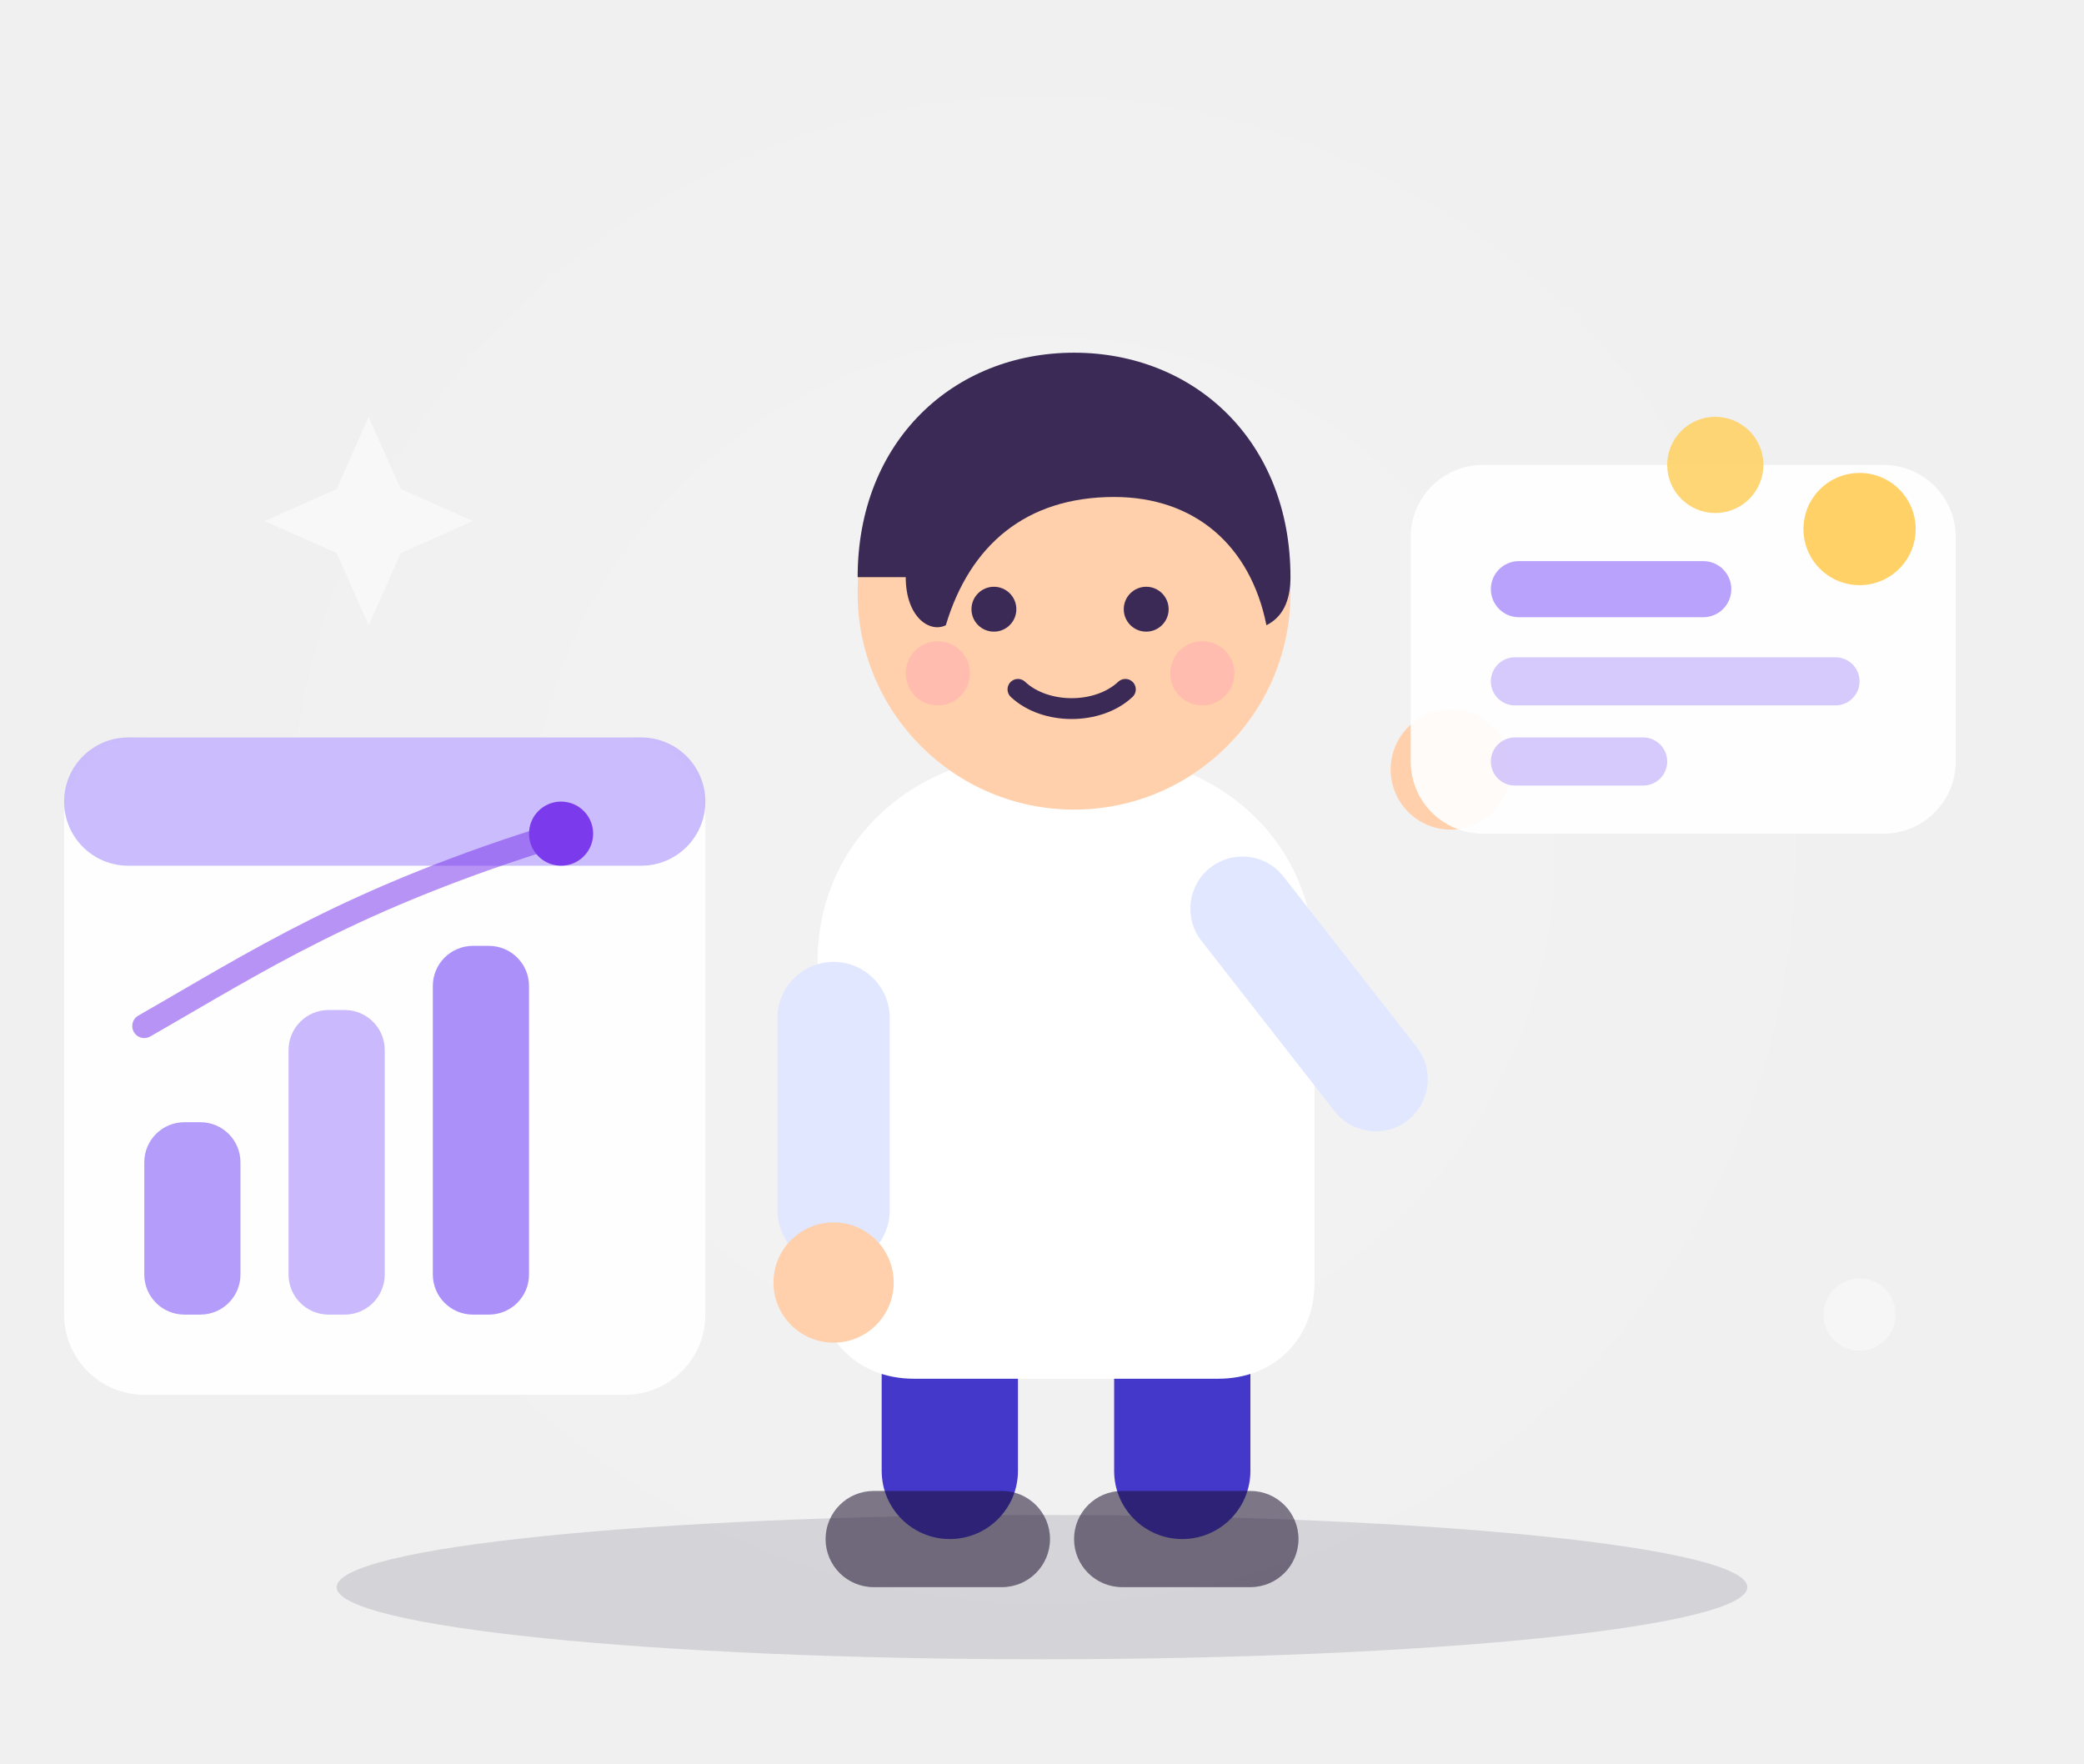
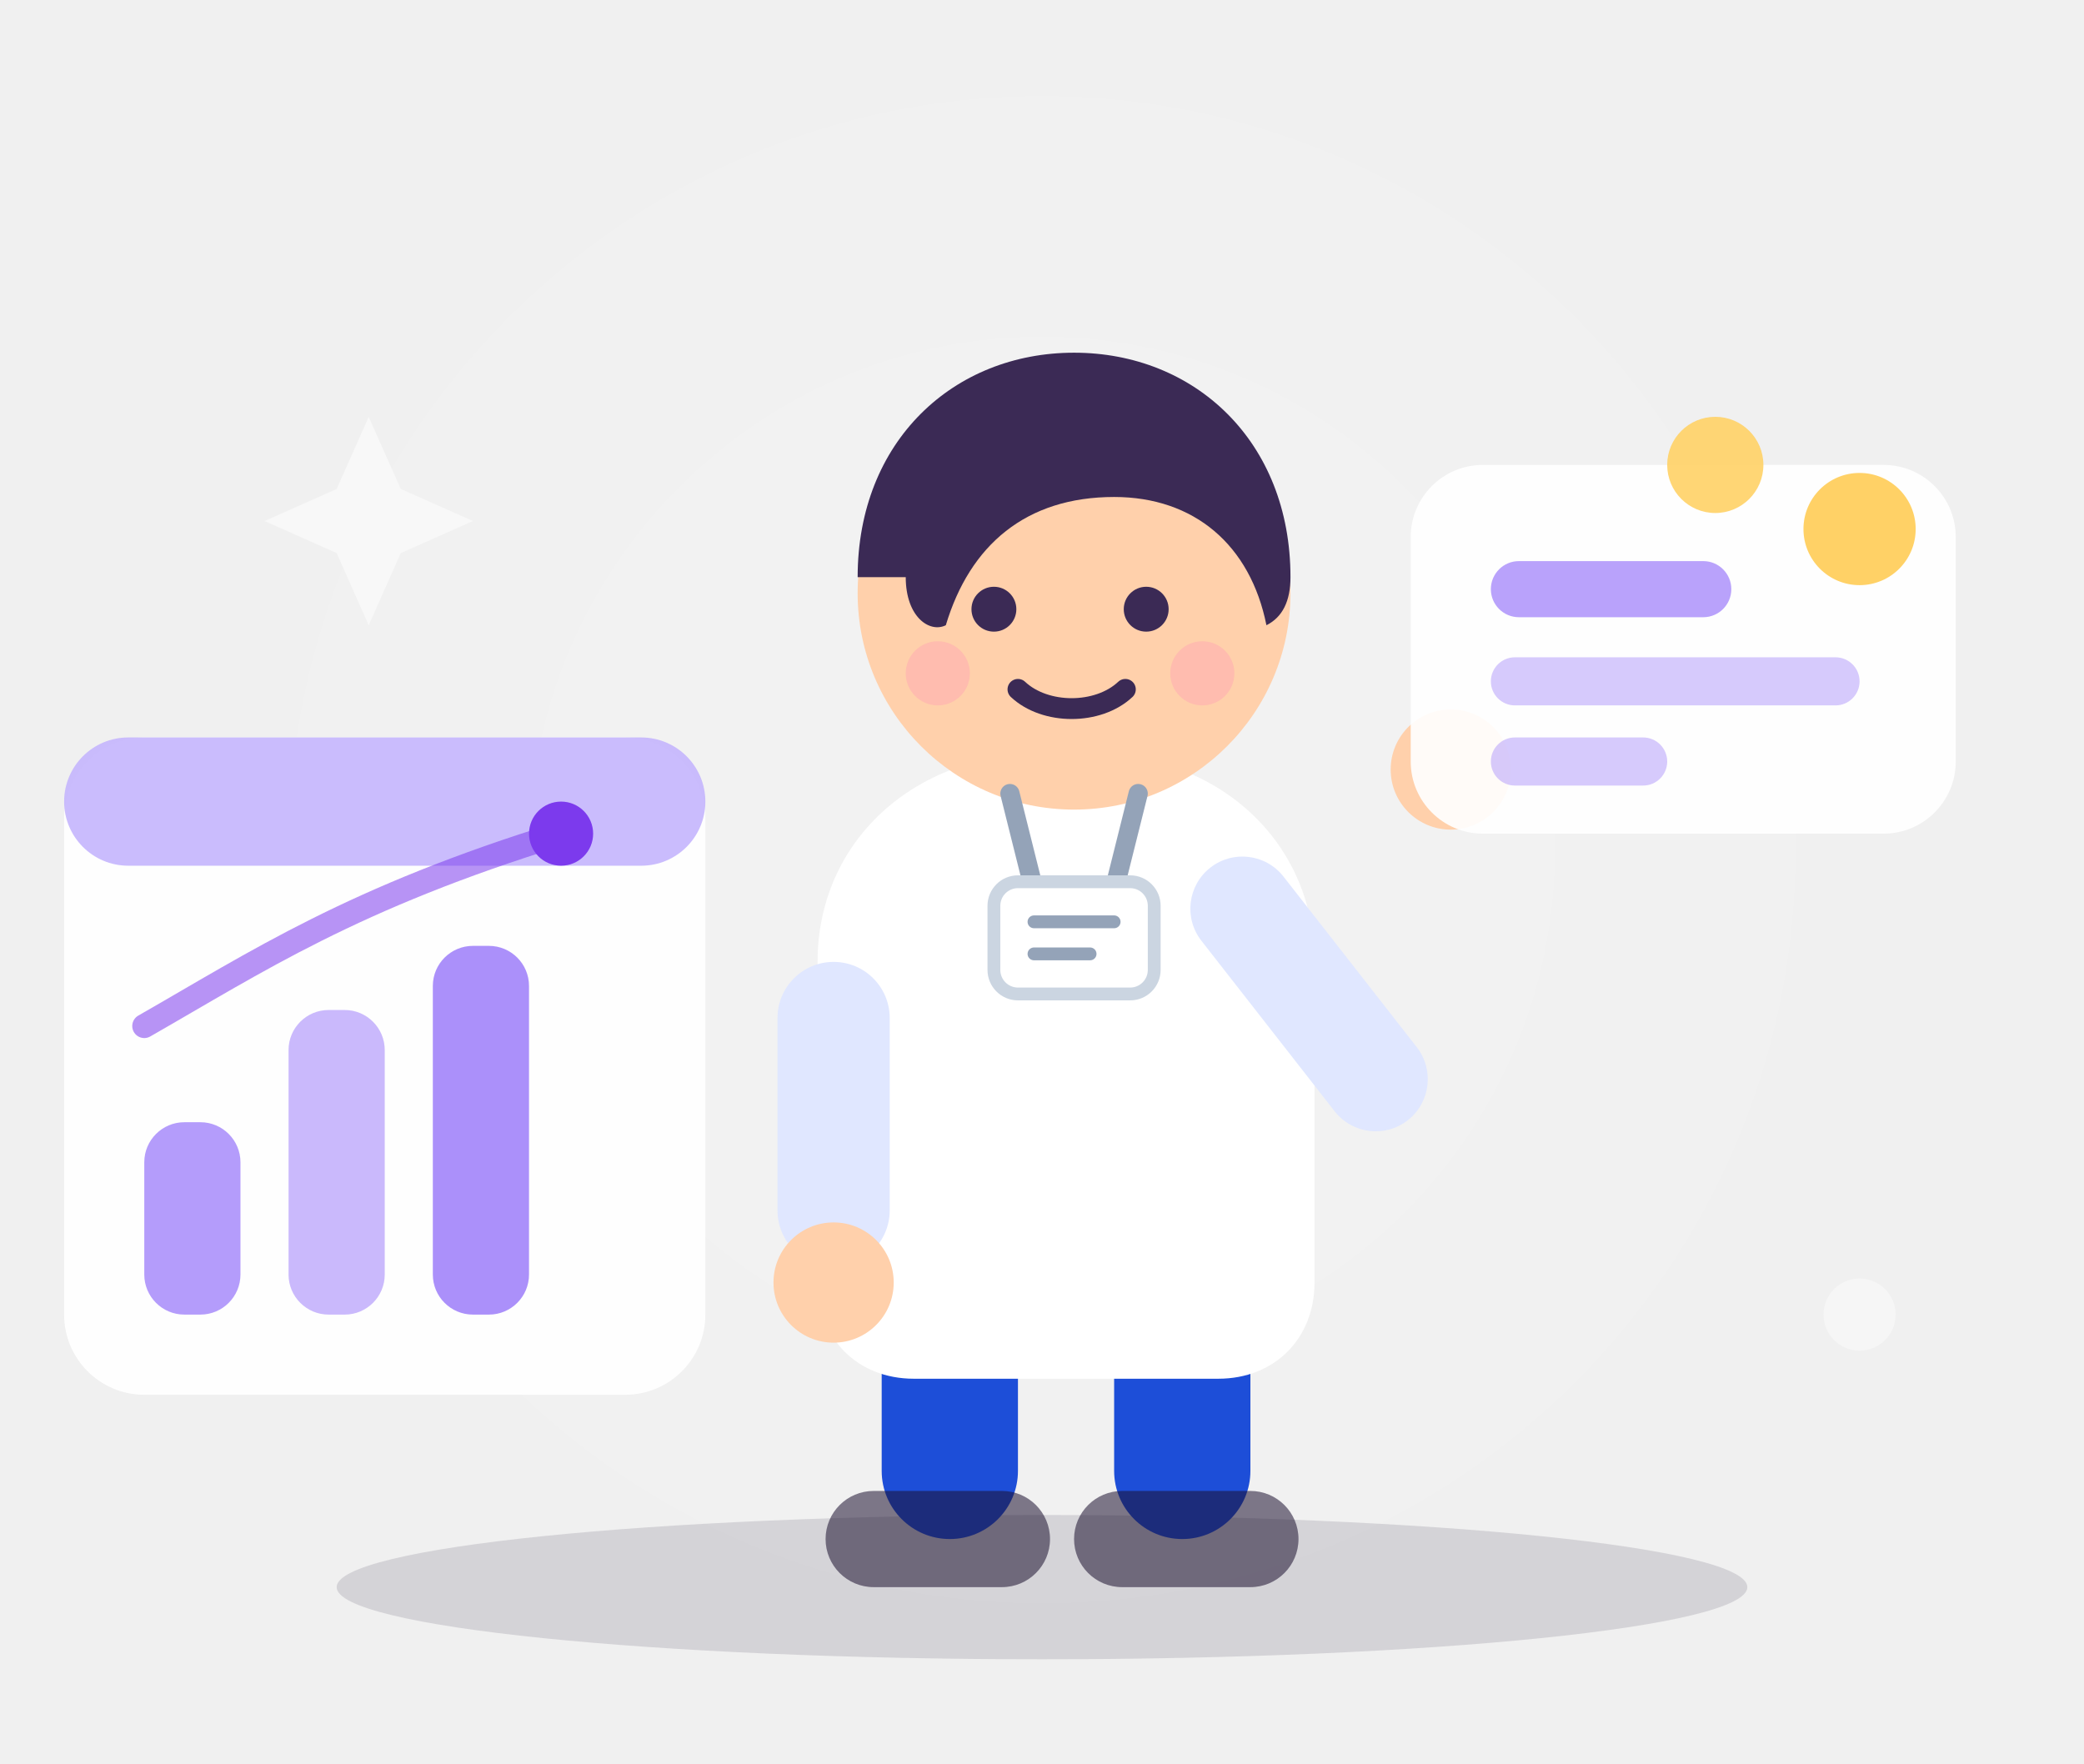
<svg xmlns="http://www.w3.org/2000/svg" viewBox="0 0 260 220" aria-hidden="true" focusable="false">
  <circle cx="130" cy="106" r="94" fill="#ffffff" opacity=".10" />
  <circle cx="130" cy="106" r="64" fill="#ffffff" opacity=".07" />
  <ellipse cx="130" cy="198" rx="88" ry="9" fill="#1b1030" opacity=".13" />
  <g>
    <rect x="8" y="92" width="80" height="82" rx="10" fill="#ffffff" opacity=".95" />
    <rect x="8" y="92" width="80" height="16" rx="8" fill="#c4b5fd" opacity=".9" />
    <rect x="18" y="140" width="12" height="24" rx="5" fill="#a78bfa" opacity=".85" />
    <rect x="36" y="126" width="12" height="38" rx="5" fill="#a78bfa" opacity=".6" />
    <rect x="54" y="118" width="12" height="46" rx="5" fill="#a78bfa" opacity=".95" />
    <path d="M18 128c14-8 26-16 52-24" stroke="#7c3aed" stroke-width="3" stroke-linecap="round" fill="none" opacity=".55" />
    <circle cx="70" cy="104" r="4" fill="#7c3aed" />
  </g>
  <g>
-     <rect x="110" y="158" width="17" height="34" rx="8.5" fill="#4338ca" />
-     <rect x="139" y="158" width="17" height="34" rx="8.5" fill="#4338ca" />
+     <rect x="110" y="158" width="17" height="34" rx="8.5" fill="#1d4ed8" />
+     <rect x="139" y="158" width="17" height="34" rx="8.5" fill="#1d4ed8" />
    <rect x="103" y="186" width="28" height="12" rx="6" fill="#1b1030" opacity=".55" />
    <rect x="134" y="186" width="28" height="12" rx="6" fill="#1b1030" opacity=".55" />
    <path d="M124 92h20v12a10 10 0 0 1-20 0z" fill="#f0b98d" />
    <path d="M102 120c0-15 12-26 28-26h6c16 0 28 11 28 26v40c0 7-5 12-12 12h-38c-7 0-12-5-12-12z" fill="#ffffff" />
    <rect x="97" y="120" width="14" height="38" rx="7" fill="#e0e7ff" />
    <circle cx="104" cy="160" r="7.5" fill="#ffd0ab" />
    <rect x="152" y="106" width="13" height="40" rx="6.5" fill="#e0e7ff" transform="rotate(-38 158 118)" />
    <circle cx="181" cy="96" r="7.5" fill="#ffd0ab" />
    <circle cx="134" cy="74" r="27" fill="#ffd0ab" />
    <path d="M107 72c0-17 12-28 27-28s27 11 27 28c0 3-1 5-3 6-2-10-9-16-19-16-11 0-18 6-21 16-2 1-5-1-5-6z" fill="#3b2a55" />
    <circle cx="124" cy="76" r="2.8" fill="#3b2a55" />
    <circle cx="143" cy="76" r="2.8" fill="#3b2a55" />
    <path d="M127 86c3.4 3.2 10 3.2 13.4 0" stroke="#3b2a55" stroke-width="2.6" stroke-linecap="round" fill="none" />
    <circle cx="117" cy="84" r="4" fill="#ff9db3" opacity=".4" />
    <circle cx="150" cy="84" r="4" fill="#ff9db3" opacity=".4" />
+     <path d="M126 99l3 12M142 99l-3 12" stroke="#94a3b8" stroke-width="2.4" stroke-linecap="round" />
+     <rect x="124" y="110" width="20" height="14" rx="3" fill="#ffffff" stroke="#cbd5e1" stroke-width="1.6" />
+     <path d="M129 115h10M129 119h7" stroke="#94a3b8" stroke-width="1.6" stroke-linecap="round" />
  </g>
  <g>
    <rect x="176" y="58" width="68" height="46" rx="9" fill="#ffffff" opacity=".92" />
    <rect x="186" y="70" width="30" height="7" rx="3.5" fill="#a78bfa" opacity=".8" />
    <rect x="186" y="82" width="46" height="6" rx="3" fill="#a78bfa" opacity=".45" />
    <rect x="186" y="92" width="22" height="6" rx="3" fill="#a78bfa" opacity=".45" />
    <circle cx="232" cy="66" r="7" fill="#ffd166" />
  </g>
  <path d="M46 52l4 9 9 4-9 4-4 9-4-9-9-4 9-4z" fill="#ffffff" opacity=".5" />
  <circle cx="232" cy="164" r="4.5" fill="#ffffff" opacity=".38" />
  <circle cx="214" cy="58" r="6" fill="#ffd166" opacity=".9" />
</svg>
